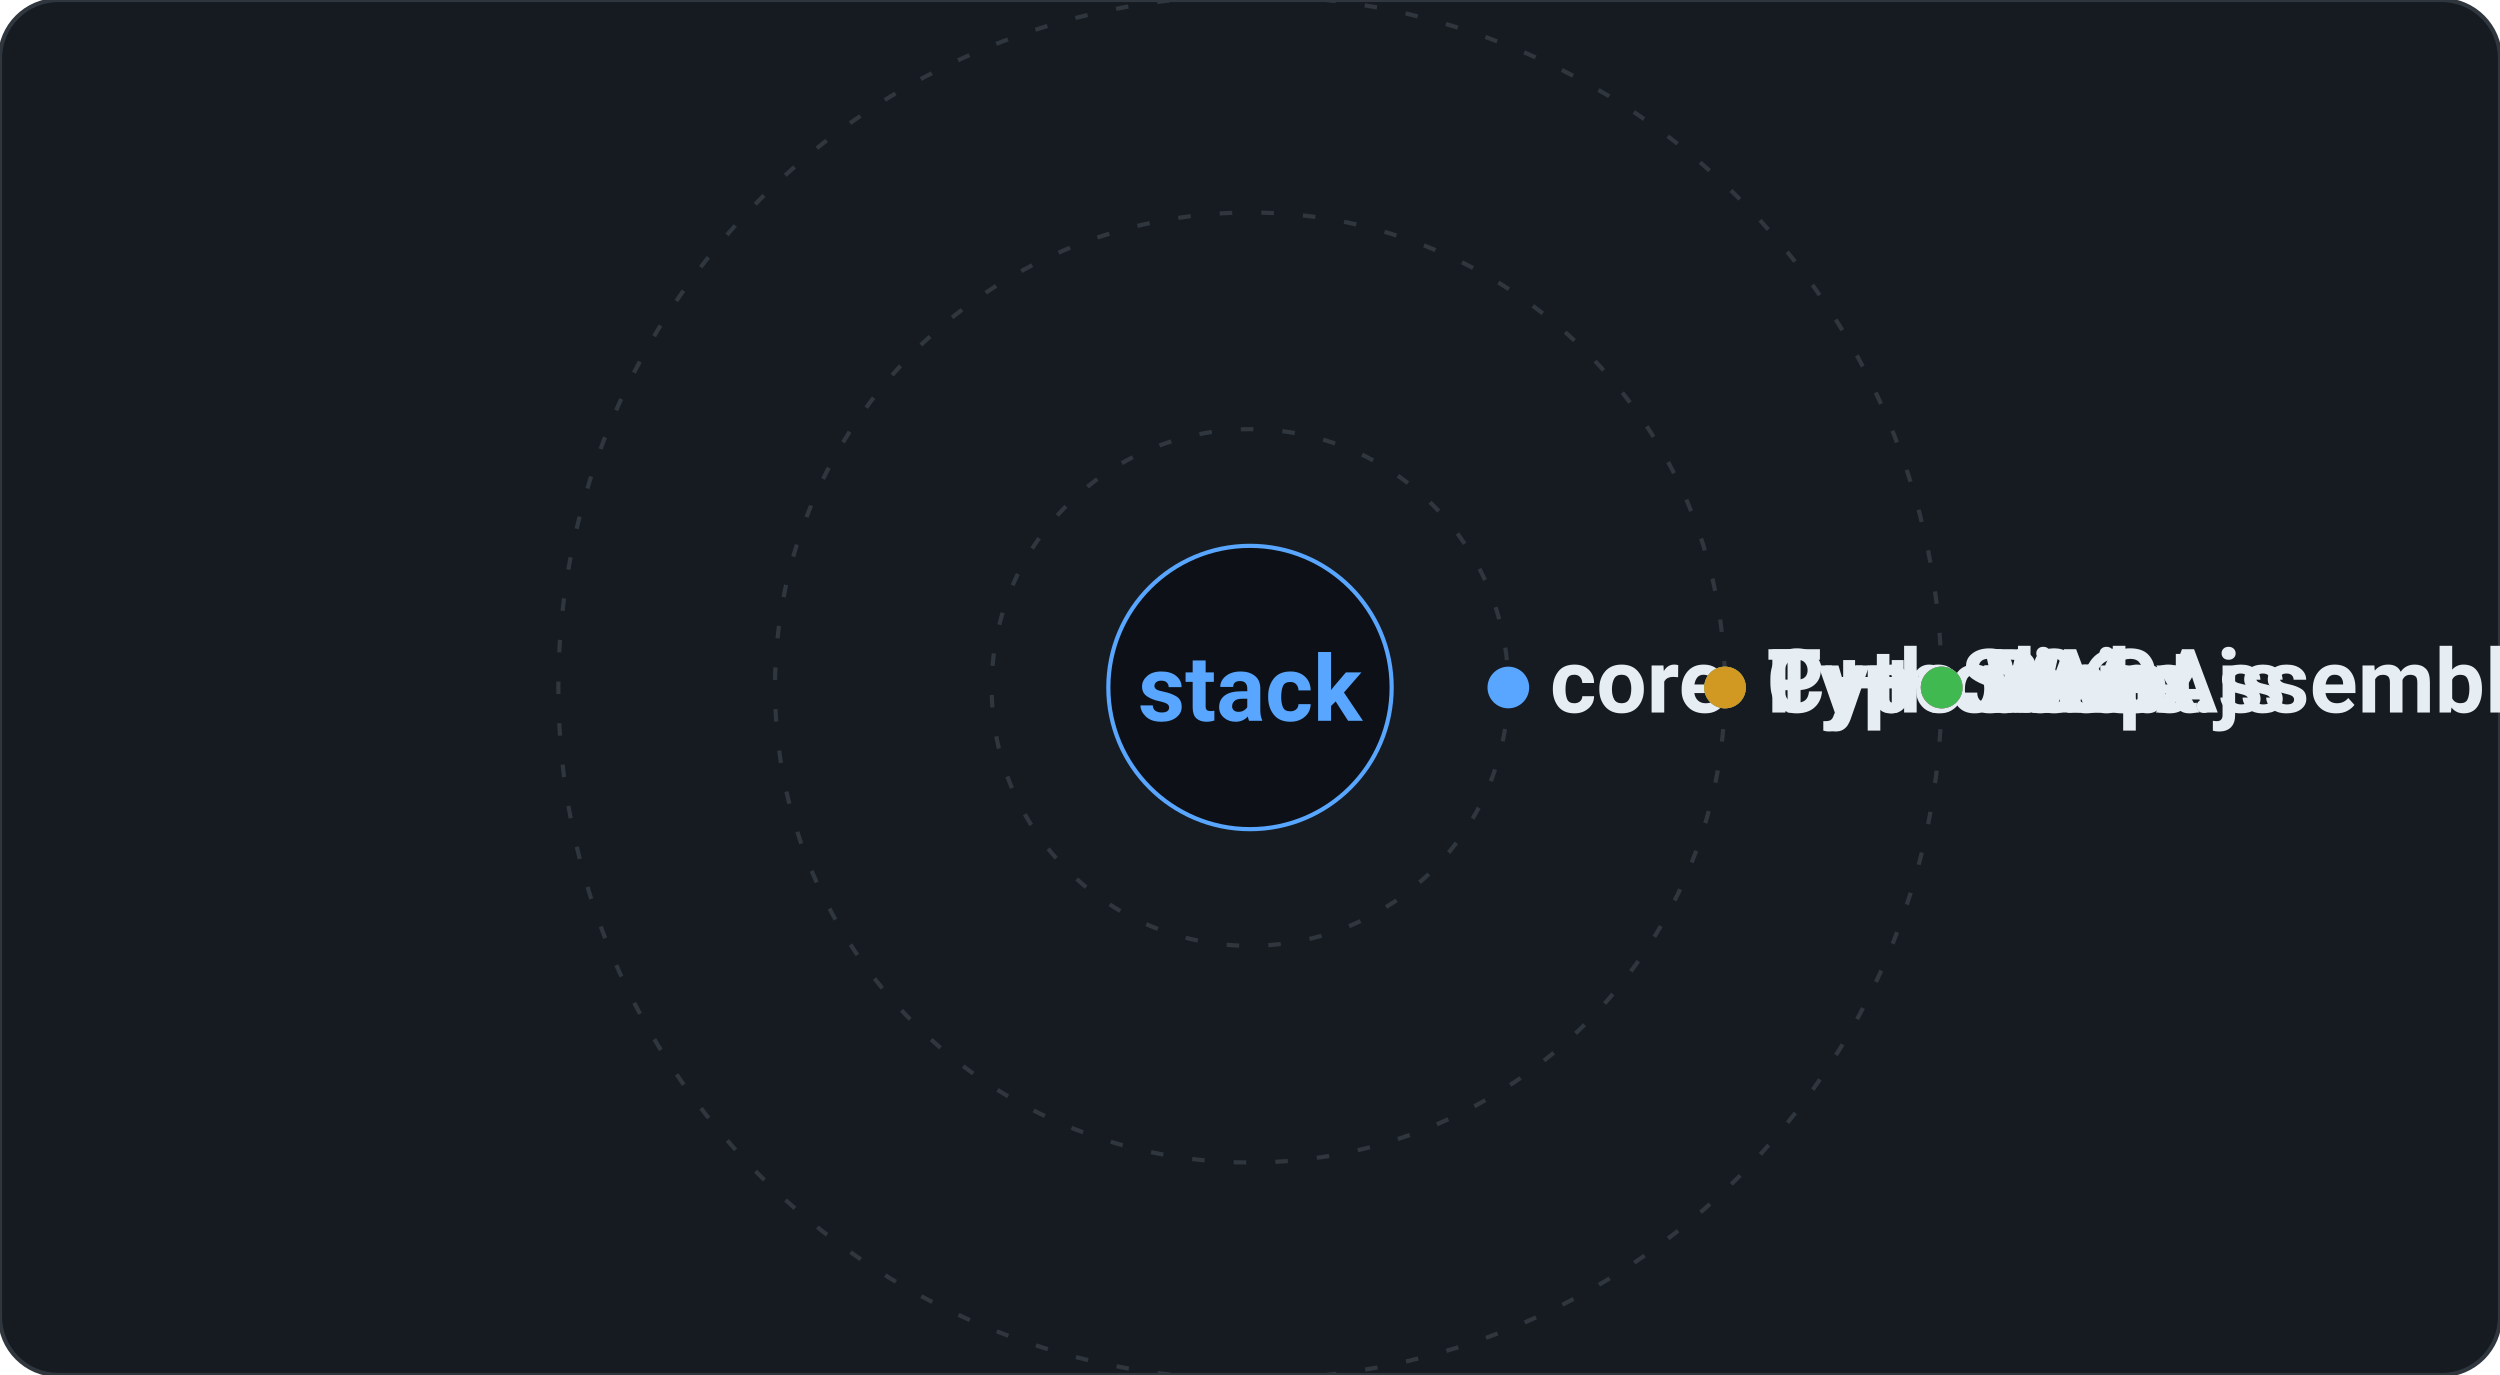
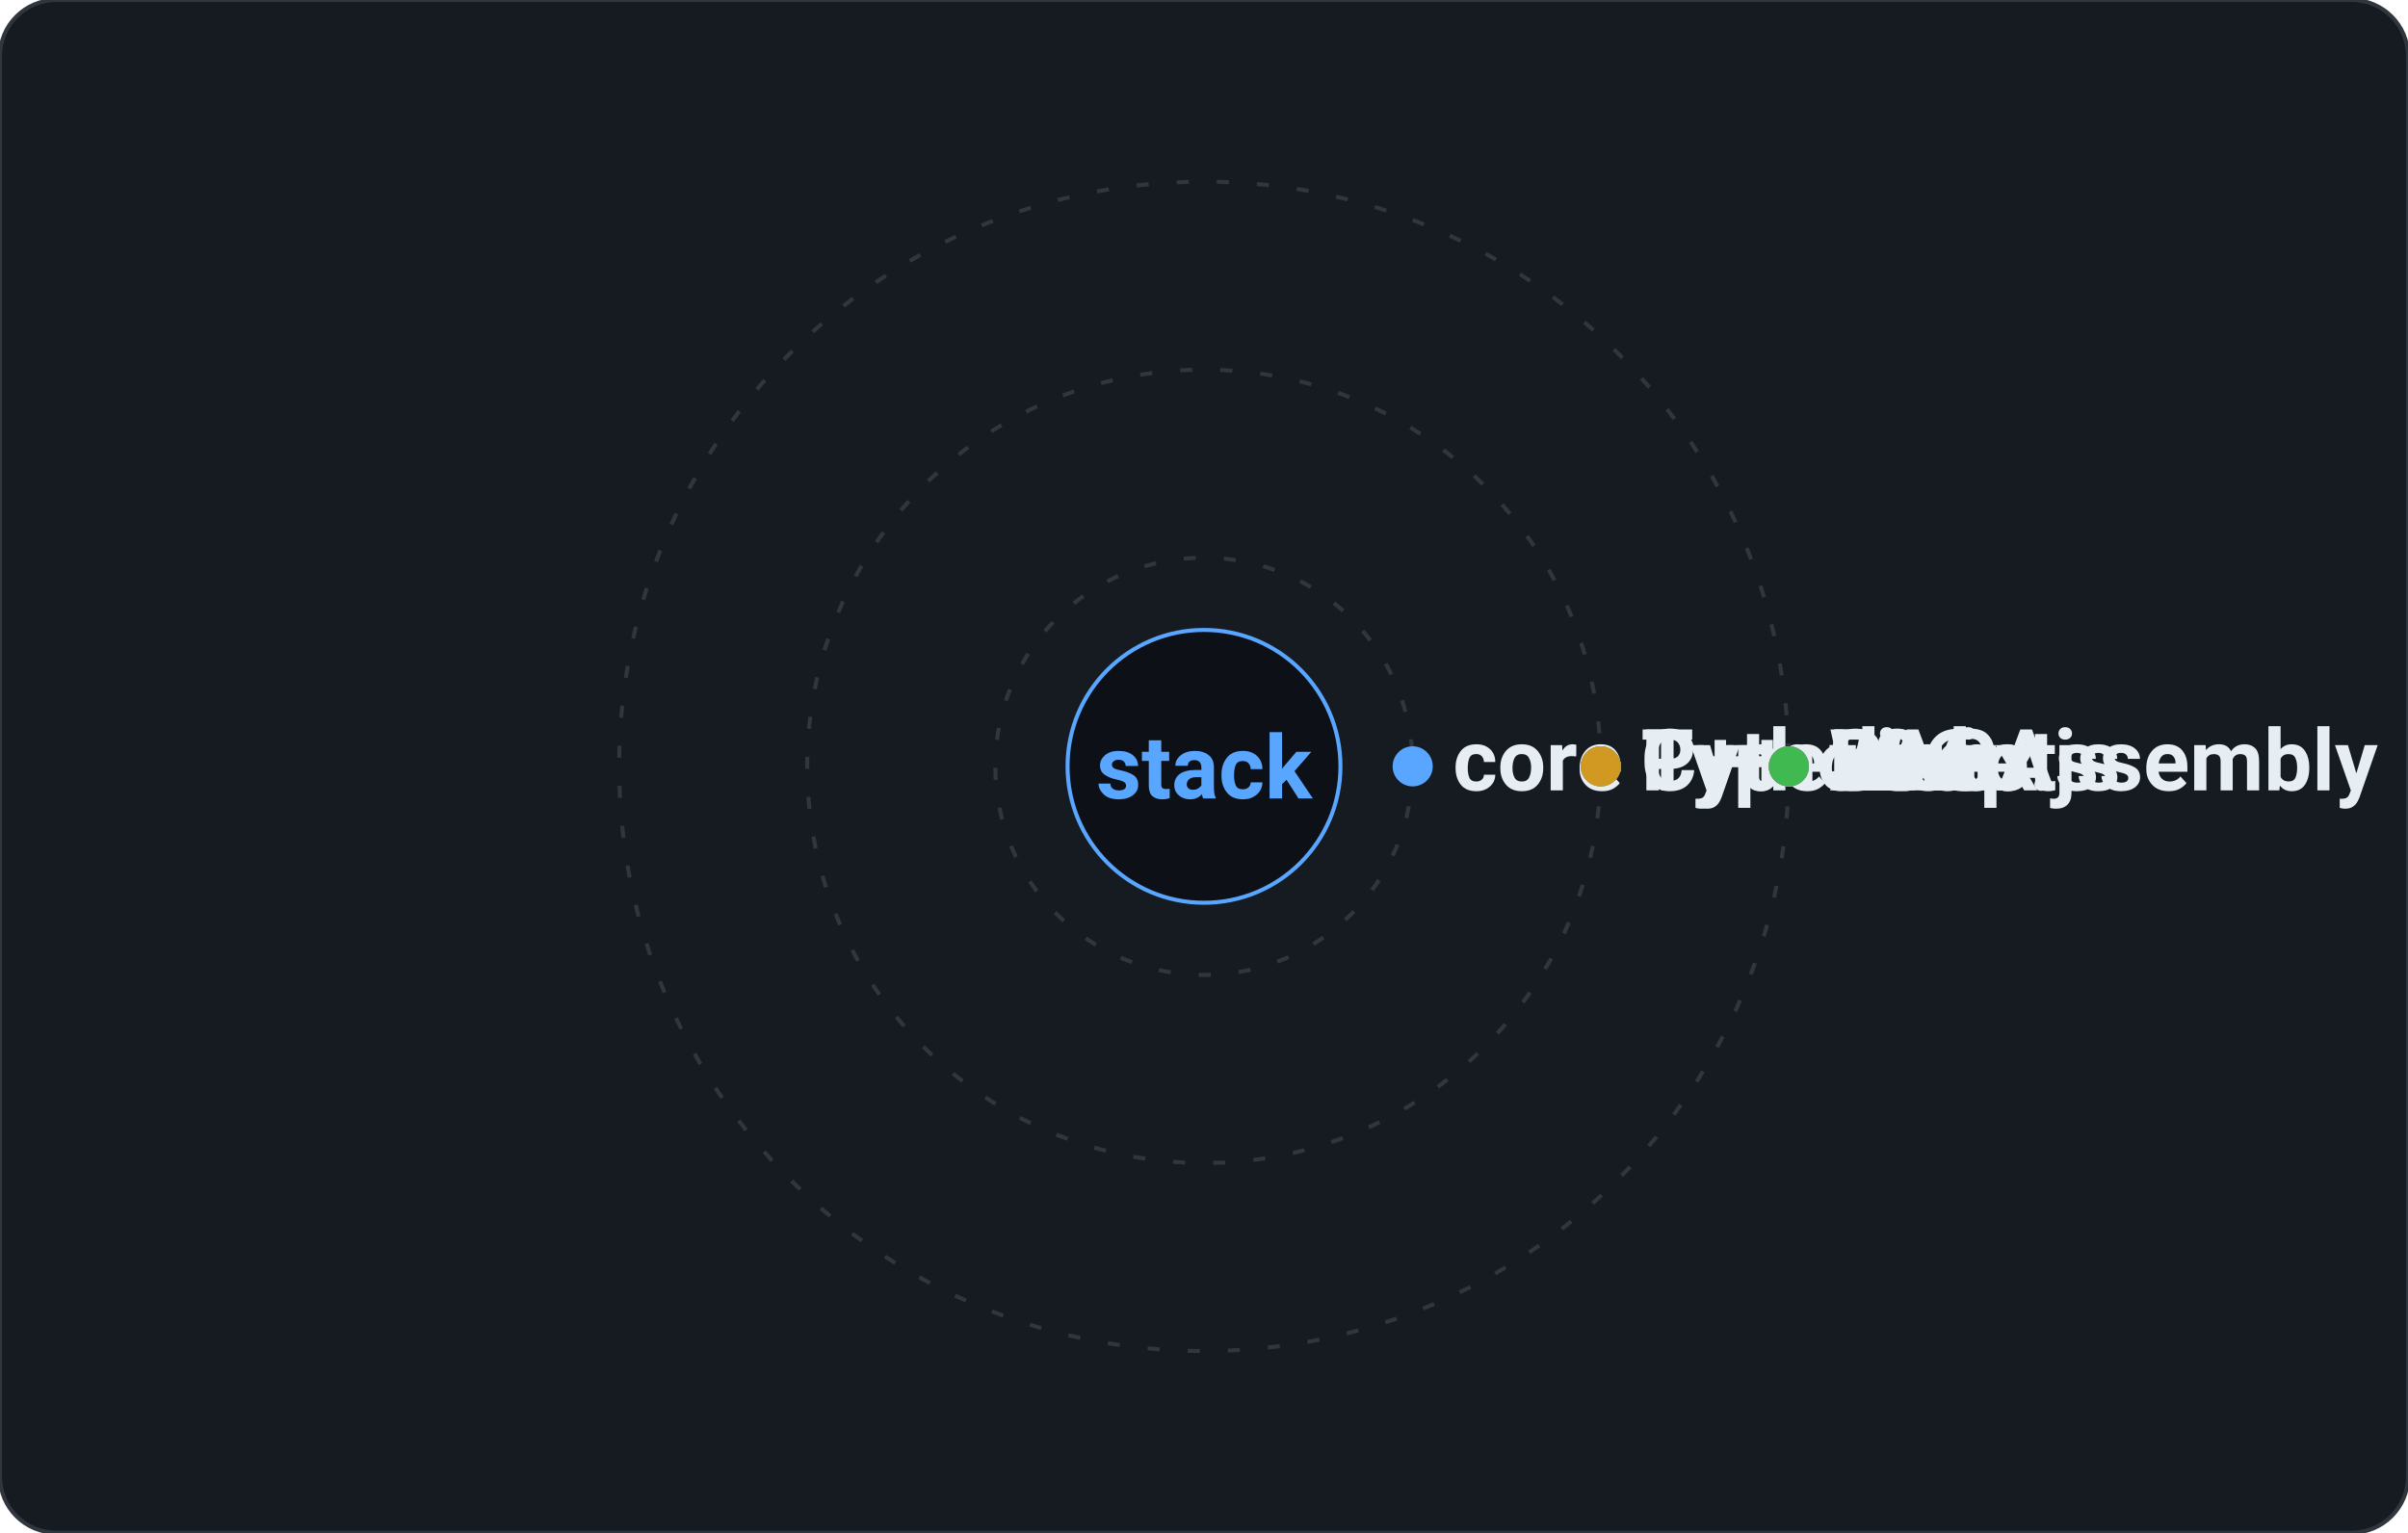
- <svg xmlns="http://www.w3.org/2000/svg" viewBox="0 0 600 330" width="600" height="330" role="img" aria-label="Concentric rings of technologies orbiting a centre labelled stack: core; Python, TypeScript, C++; Linux, WebAssembly, three.js, RAG, x86">
-   <rect width="600" height="330" rx="14" fill="#161b22" stroke="#30363d" />
-   <circle cx="300.0" cy="165.0" r="62" fill="none" stroke="#30363d" stroke-dasharray="3 7" />
-   <g transform="rotate(0.0 300.0 165.0)">
-     <g transform="translate(362.0 165.0)">
+ <svg xmlns="http://www.w3.org/2000/svg" viewBox="0 0 600 382" width="600" height="382" role="img" aria-label="Concentric rings of technologies orbiting a centre labelled stack: core; Python, TypeScript, C++; Linux, WebAssembly, three.js, RAG, x86">
+   <rect width="600" height="382" rx="14" fill="#161b22" stroke="#30363d" />
+   <circle cx="300.0" cy="191.0" r="52.0" fill="none" stroke="#30363d" stroke-dasharray="3 7" />
+   <g transform="rotate(0.0 300.0 191.0)">
+     <g transform="translate(352.0 191.0)">
      <circle r="5" fill="#58a6ff" />
      <g transform="rotate(-0.0)">
        <text x="10" y="6" font-family="ui-sans-serif, system-ui, -apple-system, 'Segoe UI', Roboto, sans-serif" font-size="21.359" font-weight="600" fill="#e6edf3">core</text>
      </g>
    </g>
  </g>
-   <circle cx="300.0" cy="165.0" r="114" fill="none" stroke="#30363d" stroke-dasharray="3 7" />
+   <circle cx="300.0" cy="191.0" r="98.864" fill="none" stroke="#30363d" stroke-dasharray="3 7" />
  <g>
-     <animateTransform attributeName="transform" type="rotate" from="0.0 300.0 165.0" to="360.0 300.0 165.0" dur="35s" repeatCount="indefinite" />
-     <g transform="translate(414.0 165.0)">
+     <animateTransform attributeName="transform" type="rotate" from="0.0 300.0 191.0" to="360.0 300.0 191.0" dur="35s" repeatCount="indefinite" />
+     <g transform="translate(398.8641 191.0)">
      <circle r="5" fill="#f778ba" />
      <g>
        <animateTransform attributeName="transform" type="rotate" from="-0.0 0 0" to="-360.0 0 0" dur="35s" repeatCount="indefinite" />
        <text x="10" y="6" font-family="ui-sans-serif, system-ui, -apple-system, 'Segoe UI', Roboto, sans-serif" font-size="21.359" font-weight="600" fill="#e6edf3">Python</text>
      </g>
    </g>
  </g>
  <g>
-     <animateTransform attributeName="transform" type="rotate" from="120.0 300.0 165.0" to="480.0 300.0 165.0" dur="35s" repeatCount="indefinite" />
-     <g transform="translate(414.0 165.0)">
+     <animateTransform attributeName="transform" type="rotate" from="120.0 300.0 191.0" to="480.0 300.0 191.0" dur="35s" repeatCount="indefinite" />
+     <g transform="translate(398.8641 191.0)">
      <circle r="5" fill="#3fb950" />
      <g>
        <animateTransform attributeName="transform" type="rotate" from="-120.0 0 0" to="-480.0 0 0" dur="35s" repeatCount="indefinite" />
        <text x="10" y="6" font-family="ui-sans-serif, system-ui, -apple-system, 'Segoe UI', Roboto, sans-serif" font-size="21.359" font-weight="600" fill="#e6edf3">TypeScript</text>
      </g>
    </g>
  </g>
  <g>
-     <animateTransform attributeName="transform" type="rotate" from="240.0 300.0 165.0" to="600.0 300.0 165.0" dur="35s" repeatCount="indefinite" />
-     <g transform="translate(414.0 165.0)">
+     <animateTransform attributeName="transform" type="rotate" from="240.0 300.0 191.0" to="600.0 300.0 191.0" dur="35s" repeatCount="indefinite" />
+     <g transform="translate(398.8641 191.0)">
      <circle r="5" fill="#d29922" />
      <g>
        <animateTransform attributeName="transform" type="rotate" from="-240.0 0 0" to="-600.0 0 0" dur="35s" repeatCount="indefinite" />
        <text x="10" y="6" font-family="ui-sans-serif, system-ui, -apple-system, 'Segoe UI', Roboto, sans-serif" font-size="21.359" font-weight="600" fill="#e6edf3">C++</text>
      </g>
    </g>
  </g>
-   <circle cx="300.0" cy="165.0" r="166" fill="none" stroke="#30363d" stroke-dasharray="3 7" />
+   <circle cx="300.0" cy="191.0" r="145.728" fill="none" stroke="#30363d" stroke-dasharray="3 7" />
  <g>
-     <animateTransform attributeName="transform" type="rotate" from="0.0 300.0 165.0" to="360.0 300.0 165.0" dur="44s" repeatCount="indefinite" />
-     <g transform="translate(466.0 165.0)">
+     <animateTransform attributeName="transform" type="rotate" from="0.0 300.0 191.0" to="360.0 300.0 191.0" dur="44s" repeatCount="indefinite" />
+     <g transform="translate(445.7282 191.0)">
      <circle r="5" fill="#3fb950" />
      <g>
        <animateTransform attributeName="transform" type="rotate" from="-0.0 0 0" to="-360.0 0 0" dur="44s" repeatCount="indefinite" />
        <text x="10" y="6" font-family="ui-sans-serif, system-ui, -apple-system, 'Segoe UI', Roboto, sans-serif" font-size="21.359" font-weight="600" fill="#e6edf3">Linux</text>
      </g>
    </g>
  </g>
  <g>
-     <animateTransform attributeName="transform" type="rotate" from="72.0 300.0 165.0" to="432.0 300.0 165.0" dur="44s" repeatCount="indefinite" />
-     <g transform="translate(466.0 165.0)">
+     <animateTransform attributeName="transform" type="rotate" from="72.0 300.0 191.0" to="432.0 300.0 191.0" dur="44s" repeatCount="indefinite" />
+     <g transform="translate(445.7282 191.0)">
      <circle r="5" fill="#d29922" />
      <g>
        <animateTransform attributeName="transform" type="rotate" from="-72.0 0 0" to="-432.0 0 0" dur="44s" repeatCount="indefinite" />
        <text x="10" y="6" font-family="ui-sans-serif, system-ui, -apple-system, 'Segoe UI', Roboto, sans-serif" font-size="21.359" font-weight="600" fill="#e6edf3">WebAssembly</text>
      </g>
    </g>
  </g>
  <g>
-     <animateTransform attributeName="transform" type="rotate" from="144.0 300.0 165.0" to="504.0 300.0 165.0" dur="44s" repeatCount="indefinite" />
-     <g transform="translate(466.0 165.0)">
+     <animateTransform attributeName="transform" type="rotate" from="144.0 300.0 191.0" to="504.0 300.0 191.0" dur="44s" repeatCount="indefinite" />
+     <g transform="translate(445.7282 191.0)">
      <circle r="5" fill="#58a6ff" />
      <g>
        <animateTransform attributeName="transform" type="rotate" from="-144.0 0 0" to="-504.0 0 0" dur="44s" repeatCount="indefinite" />
        <text x="10" y="6" font-family="ui-sans-serif, system-ui, -apple-system, 'Segoe UI', Roboto, sans-serif" font-size="21.359" font-weight="600" fill="#e6edf3">three.js</text>
      </g>
    </g>
  </g>
  <g>
-     <animateTransform attributeName="transform" type="rotate" from="216.0 300.0 165.0" to="576.0 300.0 165.0" dur="44s" repeatCount="indefinite" />
-     <g transform="translate(466.0 165.0)">
+     <animateTransform attributeName="transform" type="rotate" from="216.0 300.0 191.0" to="576.0 300.0 191.0" dur="44s" repeatCount="indefinite" />
+     <g transform="translate(445.7282 191.0)">
      <circle r="5" fill="#f778ba" />
      <g>
        <animateTransform attributeName="transform" type="rotate" from="-216.0 0 0" to="-576.0 0 0" dur="44s" repeatCount="indefinite" />
        <text x="10" y="6" font-family="ui-sans-serif, system-ui, -apple-system, 'Segoe UI', Roboto, sans-serif" font-size="21.359" font-weight="600" fill="#e6edf3">RAG</text>
      </g>
    </g>
  </g>
  <g>
-     <animateTransform attributeName="transform" type="rotate" from="288.0 300.0 165.0" to="648.0 300.0 165.0" dur="44s" repeatCount="indefinite" />
-     <g transform="translate(466.0 165.0)">
+     <animateTransform attributeName="transform" type="rotate" from="288.0 300.0 191.0" to="648.0 300.0 191.0" dur="44s" repeatCount="indefinite" />
+     <g transform="translate(445.7282 191.0)">
      <circle r="5" fill="#3fb950" />
      <g>
        <animateTransform attributeName="transform" type="rotate" from="-288.0 0 0" to="-648.0 0 0" dur="44s" repeatCount="indefinite" />
        <text x="10" y="6" font-family="ui-sans-serif, system-ui, -apple-system, 'Segoe UI', Roboto, sans-serif" font-size="21.359" font-weight="600" fill="#e6edf3">x86</text>
      </g>
    </g>
  </g>
-   <circle cx="300.0" cy="165.0" r="34" fill="#0d1117" stroke="#58a6ff" />
-   <text x="300.0" y="173.0" font-family="ui-sans-serif, system-ui, -apple-system, 'Segoe UI', Roboto, sans-serif" font-size="22" font-weight="700" fill="#58a6ff" text-anchor="middle">stack</text>
+   <circle cx="300.0" cy="191.0" r="34" fill="#0d1117" stroke="#58a6ff" />
+   <text x="300.0" y="199.0" font-family="ui-sans-serif, system-ui, -apple-system, 'Segoe UI', Roboto, sans-serif" font-size="22" font-weight="700" fill="#58a6ff" text-anchor="middle">stack</text>
</svg>
